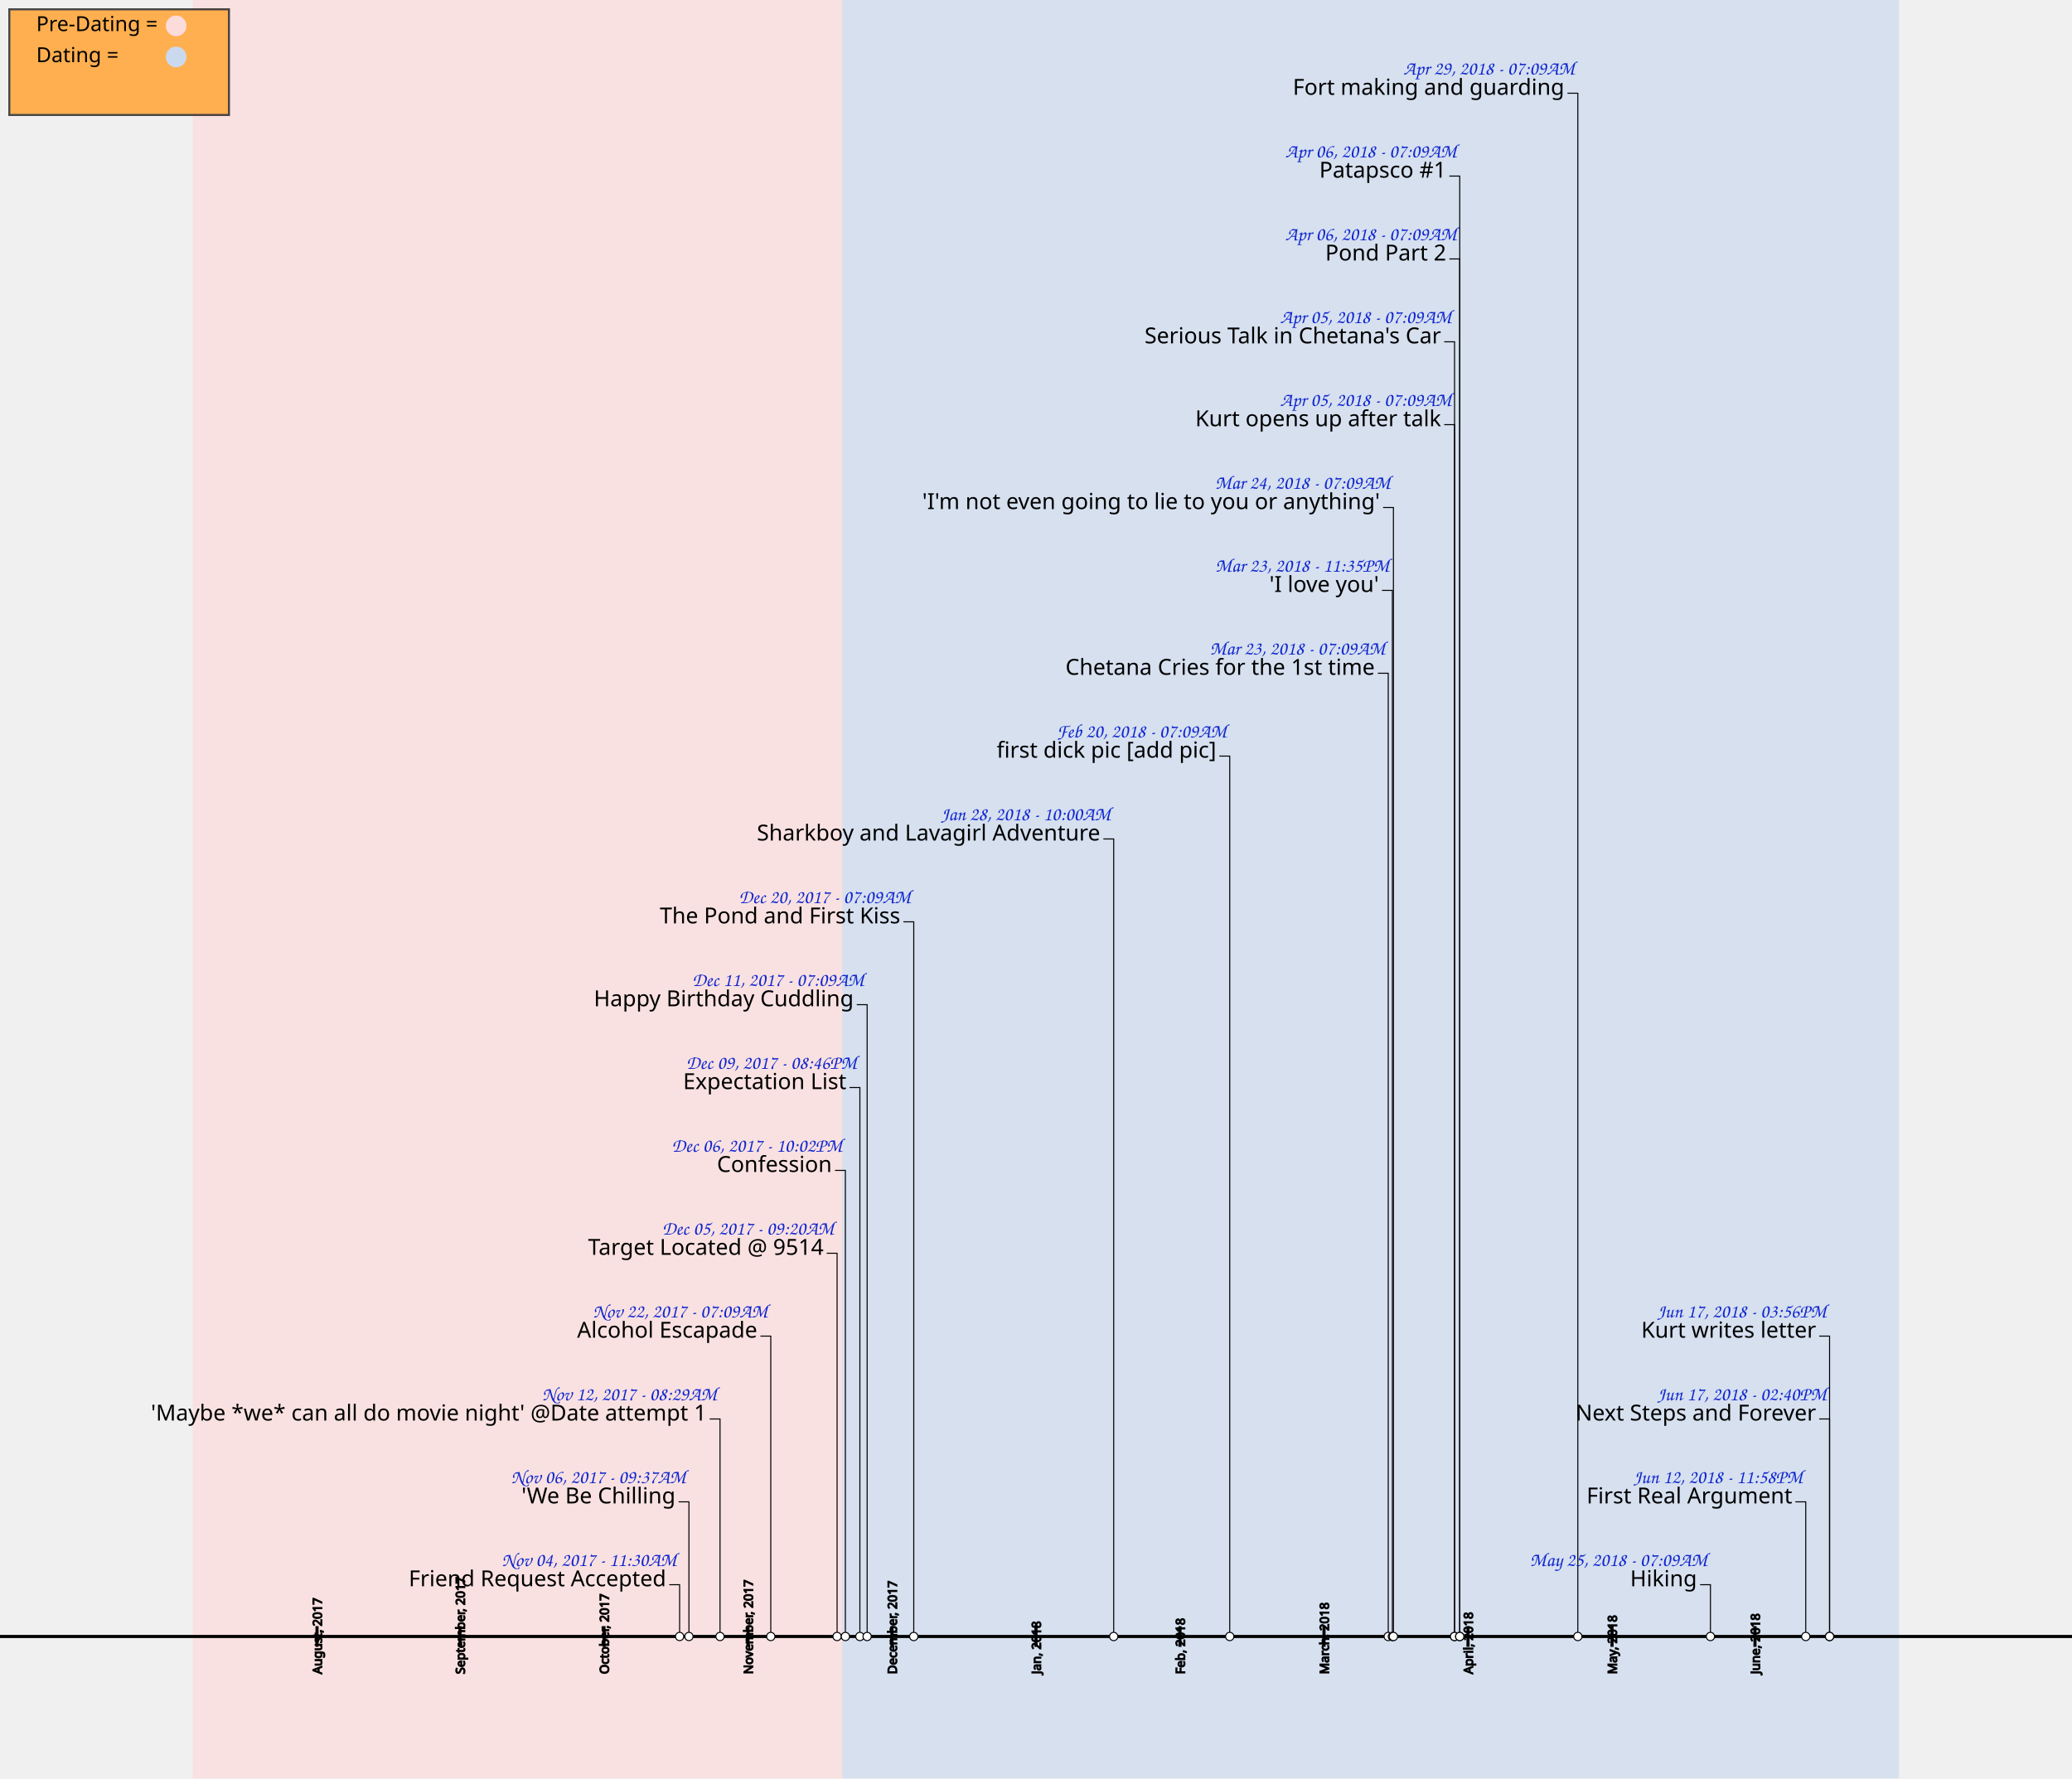
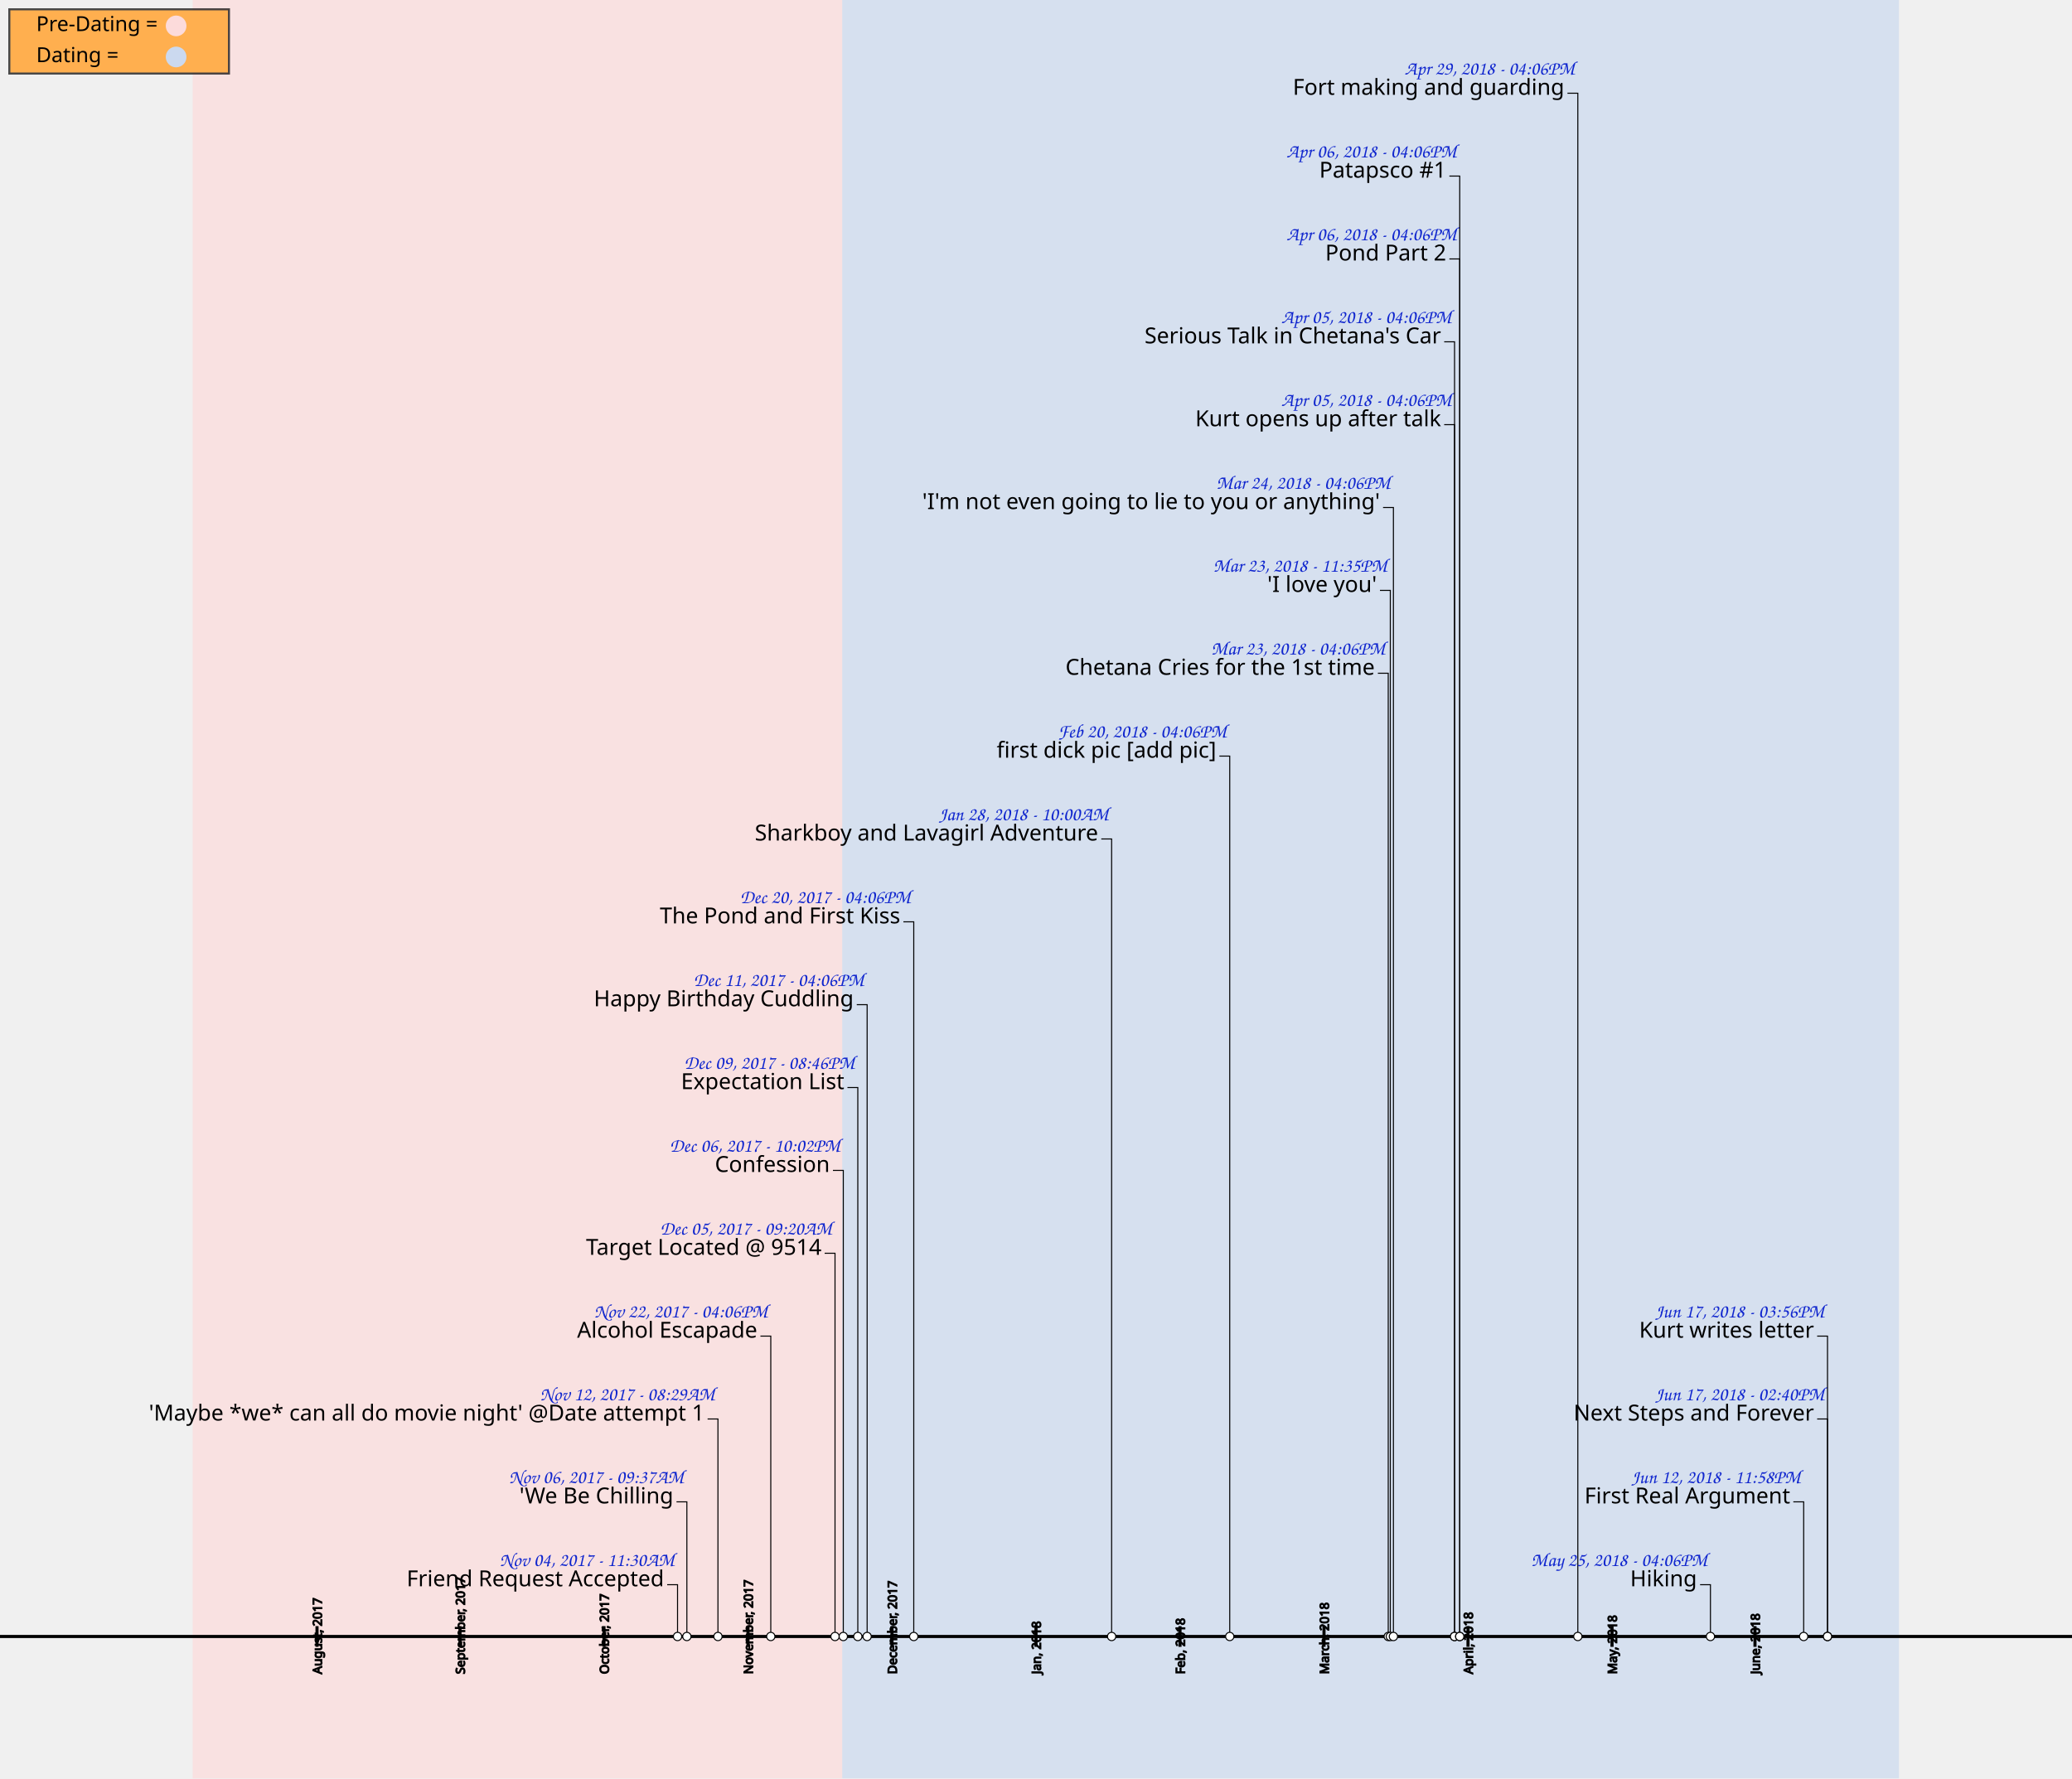
<svg xmlns="http://www.w3.org/2000/svg" baseProfile="full" height="1717.0" version="1.1" width="2000">
  <defs>
    <marker id="id1" markerHeight="10" markerWidth="10" orient="auto" refX="0" refY="3">
      <path d="M6,0 L6,7 L0,3 L6,0" fill="#fcdbdb" />
    </marker>
    <marker id="id2" markerHeight="10" markerWidth="10" orient="auto" refX="6" refY="3">
      <path d="M0,0 L0,7 L6,3 L0,0" fill="#fcdbdb" />
    </marker>
    <marker id="id3" markerHeight="10" markerWidth="10" orient="auto" refX="0" refY="3">
      <path d="M6,0 L6,7 L0,3 L6,0" fill="#cbd9ef" />
    </marker>
    <marker id="id4" markerHeight="10" markerWidth="10" orient="auto" refX="6" refY="3">
      <path d="M0,0 L0,7 L6,3 L0,0" fill="#cbd9ef" />
    </marker>
  </defs>
  <rect fill="#fcdbdb" fill-opacity="0.7" height="1717.0" width="627" x="186" y="0" />
  <rect fill="#cbd9ef" fill-opacity="0.7" height="1717.0" width="1020" x="813" y="0" />
-   <rect fill="#000000" fill-opacity="0.7" height="104" width="214" x="8" y="8" />
-   <rect fill="#ffaf4f" fill-opacity="1.0" height="100" width="210" x="10" y="10" />
+   <rect fill="#000000" fill-opacity="0.7" height="64" width="214" x="8" y="8" />
+   <rect fill="#ffaf4f" fill-opacity="1.0" height="60" width="210" x="10" y="10" />
  <text fill="#000000" font-family="Comic Sans" font-size="20" stroke="none" text-anchor="start" x="35" y="30">Pre-Dating = </text>
  <circle cx="170" cy="25" fill="#fcdbdb" r="10" stroke="none" stroke-width="1" />
  <text fill="#000000" font-family="Comic Sans" font-size="20" stroke="none" text-anchor="start" x="35" y="60">Dating  = </text>
  <circle cx="170" cy="55" fill="#cbd9ef" r="10" stroke="none" stroke-width="1" />
  <g transform="translate(0,1580)">
    <line stroke="#000000" stroke-width="3" x1="0" x2="2000" y1="0" y2="0" />
    <line stroke="#000000" stroke-width="3" x1="306" x2="306" y1="-10" y2="10" />
    <text fill="#000000" font-family="Comic Sans" font-size="9pt" stroke="#000000" text-anchor="end" transform="rotate(180, 306, 0)" writing-mode="tb" x="306" y="-20">August,    2017</text>
    <line stroke="#000000" stroke-width="3" x1="444" x2="444" y1="-10" y2="10" />
    <text fill="#000000" font-family="Comic Sans" font-size="9pt" stroke="#000000" text-anchor="end" transform="rotate(180, 444, 0)" writing-mode="tb" x="444" y="-20">September,    2017</text>
    <line stroke="#000000" stroke-width="3" x1="583" x2="583" y1="-10" y2="10" />
    <text fill="#000000" font-family="Comic Sans" font-size="9pt" stroke="#000000" text-anchor="end" transform="rotate(180, 583, 0)" writing-mode="tb" x="583" y="-20">October,    2017</text>
    <line stroke="#000000" stroke-width="3" x1="722" x2="722" y1="-10" y2="10" />
    <text fill="#000000" font-family="Comic Sans" font-size="9pt" stroke="#000000" text-anchor="end" transform="rotate(180, 722, 0)" writing-mode="tb" x="722" y="-20">November,    2017</text>
    <line stroke="#000000" stroke-width="3" x1="861" x2="861" y1="-10" y2="10" />
    <text fill="#000000" font-family="Comic Sans" font-size="9pt" stroke="#000000" text-anchor="end" transform="rotate(180, 861, 0)" writing-mode="tb" x="861" y="-20">December,    2017</text>
    <line stroke="#000000" stroke-width="3" x1="1000" x2="1000" y1="-10" y2="10" />
    <text fill="#000000" font-family="Comic Sans" font-size="9pt" stroke="#000000" text-anchor="end" transform="rotate(180, 1000, 0)" writing-mode="tb" x="1000" y="-20">Jan,    2018</text>
    <line stroke="#000000" stroke-width="3" x1="1139" x2="1139" y1="-10" y2="10" />
    <text fill="#000000" font-family="Comic Sans" font-size="9pt" stroke="#000000" text-anchor="end" transform="rotate(180, 1139, 0)" writing-mode="tb" x="1139" y="-20">Feb,    2018</text>
    <line stroke="#000000" stroke-width="3" x1="1278" x2="1278" y1="-10" y2="10" />
    <text fill="#000000" font-family="Comic Sans" font-size="9pt" stroke="#000000" text-anchor="end" transform="rotate(180, 1278, 0)" writing-mode="tb" x="1278" y="-20">March,    2018</text>
    <line stroke="#000000" stroke-width="3" x1="1417" x2="1417" y1="-10" y2="10" />
    <text fill="#000000" font-family="Comic Sans" font-size="9pt" stroke="#000000" text-anchor="end" transform="rotate(180, 1417, 0)" writing-mode="tb" x="1417" y="-20">April,    2018</text>
    <line stroke="#000000" stroke-width="3" x1="1556" x2="1556" y1="-10" y2="10" />
    <text fill="#000000" font-family="Comic Sans" font-size="9pt" stroke="#000000" text-anchor="end" transform="rotate(180, 1556, 0)" writing-mode="tb" x="1556" y="-20">May,    2018</text>
    <line stroke="#000000" stroke-width="3" x1="1694" x2="1694" y1="-10" y2="10" />
    <text fill="#000000" font-family="Comic Sans" font-size="9pt" stroke="#000000" text-anchor="end" transform="rotate(180, 1694, 0)" writing-mode="tb" x="1694" y="-20">June,    2018</text>
-     <path d="M656,0 L656,-50 L646,-50" fill="none" stroke="#000000" stroke-width="1" />
-     <text fill="#000000" font-family="Comic Sans" font-size="16pt" stroke="none" text-anchor="end" x="643" y="-48.5">Friend Request Accepted</text>
-     <text fill="#1026ce" font-family="Comic Sans MS" font-size="14pt" stroke="none" text-anchor="end" x="653" y="-68.0">Nov 04, 2017 - 11:30AM</text>
-     <circle cx="656" cy="0" fill="white" r="4" stroke="#000000" stroke-width="1" />
-     <path d="M665,0 L665,-130 L655,-130" fill="none" stroke="#000000" stroke-width="1" />
-     <text fill="#000000" font-family="Comic Sans" font-size="16pt" stroke="none" text-anchor="end" x="652" y="-128.5">'We Be Chilling </text>
-     <text fill="#1026ce" font-family="Comic Sans MS" font-size="14pt" stroke="none" text-anchor="end" x="662" y="-148.0">Nov 06, 2017 - 09:37AM</text>
-     <circle cx="665" cy="0" fill="white" r="4" stroke="#000000" stroke-width="1" />
-     <path d="M695,0 L695,-210 L685,-210" fill="none" stroke="#000000" stroke-width="1" />
-     <text fill="#000000" font-family="Comic Sans" font-size="16pt" stroke="none" text-anchor="end" x="682" y="-208.5">'Maybe *we* can all do movie night' @Date attempt 1</text>
-     <text fill="#1026ce" font-family="Comic Sans MS" font-size="14pt" stroke="none" text-anchor="end" x="692" y="-228.0">Nov 12, 2017 - 08:29AM</text>
-     <circle cx="695" cy="0" fill="white" r="4" stroke="#000000" stroke-width="1" />
+     <path d="M654,0 L654,-50 L644,-50" fill="none" stroke="#000000" stroke-width="1" />
+     <text fill="#000000" font-family="Comic Sans" font-size="16pt" stroke="none" text-anchor="end" x="641" y="-48.5">Friend Request Accepted</text>
+     <text fill="#1026ce" font-family="Comic Sans MS" font-size="14pt" stroke="none" text-anchor="end" x="651" y="-68.0">Nov 04, 2017 - 11:30AM</text>
+     <circle cx="654" cy="0" fill="white" r="4" stroke="#000000" stroke-width="1" />
+     <path d="M663,0 L663,-130 L653,-130" fill="none" stroke="#000000" stroke-width="1" />
+     <text fill="#000000" font-family="Comic Sans" font-size="16pt" stroke="none" text-anchor="end" x="650" y="-128.5">'We Be Chilling </text>
+     <text fill="#1026ce" font-family="Comic Sans MS" font-size="14pt" stroke="none" text-anchor="end" x="660" y="-148.0">Nov 06, 2017 - 09:37AM</text>
+     <circle cx="663" cy="0" fill="white" r="4" stroke="#000000" stroke-width="1" />
+     <path d="M693,0 L693,-210 L683,-210" fill="none" stroke="#000000" stroke-width="1" />
+     <text fill="#000000" font-family="Comic Sans" font-size="16pt" stroke="none" text-anchor="end" x="680" y="-208.5">'Maybe *we* can all do movie night' @Date attempt 1</text>
+     <text fill="#1026ce" font-family="Comic Sans MS" font-size="14pt" stroke="none" text-anchor="end" x="690" y="-228.0">Nov 12, 2017 - 08:29AM</text>
+     <circle cx="693" cy="0" fill="white" r="4" stroke="#000000" stroke-width="1" />
    <path d="M744,0 L744,-290 L734,-290" fill="none" stroke="#000000" stroke-width="1" />
    <text fill="#000000" font-family="Comic Sans" font-size="16pt" stroke="none" text-anchor="end" x="731" y="-288.5">Alcohol Escapade</text>
-     <text fill="#1026ce" font-family="Comic Sans MS" font-size="14pt" stroke="none" text-anchor="end" x="741" y="-308.0">Nov 22, 2017 - 07:09AM</text>
+     <text fill="#1026ce" font-family="Comic Sans MS" font-size="14pt" stroke="none" text-anchor="end" x="741" y="-308.0">Nov 22, 2017 - 04:06PM</text>
    <circle cx="744" cy="0" fill="white" r="4" stroke="#000000" stroke-width="1" />
-     <path d="M808,0 L808,-370 L798,-370" fill="none" stroke="#000000" stroke-width="1" />
-     <text fill="#000000" font-family="Comic Sans" font-size="16pt" stroke="none" text-anchor="end" x="795" y="-368.5">Target Located @ 9514</text>
-     <text fill="#1026ce" font-family="Comic Sans MS" font-size="14pt" stroke="none" text-anchor="end" x="805" y="-388.0">Dec 05, 2017 - 09:20AM</text>
-     <circle cx="808" cy="0" fill="white" r="4" stroke="#000000" stroke-width="1" />
-     <path d="M816,0 L816,-450 L806,-450" fill="none" stroke="#000000" stroke-width="1" />
-     <text fill="#000000" font-family="Comic Sans" font-size="16pt" stroke="none" text-anchor="end" x="803" y="-448.5">Confession</text>
-     <text fill="#1026ce" font-family="Comic Sans MS" font-size="14pt" stroke="none" text-anchor="end" x="813" y="-468.0">Dec 06, 2017 - 10:02PM</text>
-     <circle cx="816" cy="0" fill="white" r="4" stroke="#000000" stroke-width="1" />
-     <path d="M830,0 L830,-530 L820,-530" fill="none" stroke="#000000" stroke-width="1" />
-     <text fill="#000000" font-family="Comic Sans" font-size="16pt" stroke="none" text-anchor="end" x="817" y="-528.5">Expectation List</text>
-     <text fill="#1026ce" font-family="Comic Sans MS" font-size="14pt" stroke="none" text-anchor="end" x="827" y="-548.0">Dec 09, 2017 - 08:46PM</text>
-     <circle cx="830" cy="0" fill="white" r="4" stroke="#000000" stroke-width="1" />
+     <path d="M806,0 L806,-370 L796,-370" fill="none" stroke="#000000" stroke-width="1" />
+     <text fill="#000000" font-family="Comic Sans" font-size="16pt" stroke="none" text-anchor="end" x="793" y="-368.5">Target Located @ 9514</text>
+     <text fill="#1026ce" font-family="Comic Sans MS" font-size="14pt" stroke="none" text-anchor="end" x="803" y="-388.0">Dec 05, 2017 - 09:20AM</text>
+     <circle cx="806" cy="0" fill="white" r="4" stroke="#000000" stroke-width="1" />
+     <path d="M814,0 L814,-450 L804,-450" fill="none" stroke="#000000" stroke-width="1" />
+     <text fill="#000000" font-family="Comic Sans" font-size="16pt" stroke="none" text-anchor="end" x="801" y="-448.5">Confession</text>
+     <text fill="#1026ce" font-family="Comic Sans MS" font-size="14pt" stroke="none" text-anchor="end" x="811" y="-468.0">Dec 06, 2017 - 10:02PM</text>
+     <circle cx="814" cy="0" fill="white" r="4" stroke="#000000" stroke-width="1" />
+     <path d="M828,0 L828,-530 L818,-530" fill="none" stroke="#000000" stroke-width="1" />
+     <text fill="#000000" font-family="Comic Sans" font-size="16pt" stroke="none" text-anchor="end" x="815" y="-528.5">Expectation List</text>
+     <text fill="#1026ce" font-family="Comic Sans MS" font-size="14pt" stroke="none" text-anchor="end" x="825" y="-548.0">Dec 09, 2017 - 08:46PM</text>
+     <circle cx="828" cy="0" fill="white" r="4" stroke="#000000" stroke-width="1" />
    <path d="M837,0 L837,-610 L827,-610" fill="none" stroke="#000000" stroke-width="1" />
    <text fill="#000000" font-family="Comic Sans" font-size="16pt" stroke="none" text-anchor="end" x="824" y="-608.5">Happy Birthday Cuddling</text>
-     <text fill="#1026ce" font-family="Comic Sans MS" font-size="14pt" stroke="none" text-anchor="end" x="834" y="-628.0">Dec 11, 2017 - 07:09AM</text>
+     <text fill="#1026ce" font-family="Comic Sans MS" font-size="14pt" stroke="none" text-anchor="end" x="834" y="-628.0">Dec 11, 2017 - 04:06PM</text>
    <circle cx="837" cy="0" fill="white" r="4" stroke="#000000" stroke-width="1" />
    <path d="M882,0 L882,-690 L872,-690" fill="none" stroke="#000000" stroke-width="1" />
    <text fill="#000000" font-family="Comic Sans" font-size="16pt" stroke="none" text-anchor="end" x="869" y="-688.5">The Pond and First Kiss</text>
-     <text fill="#1026ce" font-family="Comic Sans MS" font-size="14pt" stroke="none" text-anchor="end" x="879" y="-708.0">Dec 20, 2017 - 07:09AM</text>
+     <text fill="#1026ce" font-family="Comic Sans MS" font-size="14pt" stroke="none" text-anchor="end" x="879" y="-708.0">Dec 20, 2017 - 04:06PM</text>
    <circle cx="882" cy="0" fill="white" r="4" stroke="#000000" stroke-width="1" />
-     <path d="M1075,0 L1075,-770 L1065,-770" fill="none" stroke="#000000" stroke-width="1" />
-     <text fill="#000000" font-family="Comic Sans" font-size="16pt" stroke="none" text-anchor="end" x="1062" y="-768.5">Sharkboy and Lavagirl Adventure</text>
-     <text fill="#1026ce" font-family="Comic Sans MS" font-size="14pt" stroke="none" text-anchor="end" x="1072" y="-788.0">Jan 28, 2018 - 10:00AM</text>
-     <circle cx="1075" cy="0" fill="white" r="4" stroke="#000000" stroke-width="1" />
+     <path d="M1073,0 L1073,-770 L1063,-770" fill="none" stroke="#000000" stroke-width="1" />
+     <text fill="#000000" font-family="Comic Sans" font-size="16pt" stroke="none" text-anchor="end" x="1060" y="-768.5">Sharkboy and Lavagirl Adventure</text>
+     <text fill="#1026ce" font-family="Comic Sans MS" font-size="14pt" stroke="none" text-anchor="end" x="1070" y="-788.0">Jan 28, 2018 - 10:00AM</text>
+     <circle cx="1073" cy="0" fill="white" r="4" stroke="#000000" stroke-width="1" />
    <path d="M1187,0 L1187,-850 L1177,-850" fill="none" stroke="#000000" stroke-width="1" />
    <text fill="#000000" font-family="Comic Sans" font-size="16pt" stroke="none" text-anchor="end" x="1174" y="-848.5">first dick pic [add pic]</text>
-     <text fill="#1026ce" font-family="Comic Sans MS" font-size="14pt" stroke="none" text-anchor="end" x="1184" y="-868.0">Feb 20, 2018 - 07:09AM</text>
+     <text fill="#1026ce" font-family="Comic Sans MS" font-size="14pt" stroke="none" text-anchor="end" x="1184" y="-868.0">Feb 20, 2018 - 04:06PM</text>
    <circle cx="1187" cy="0" fill="white" r="4" stroke="#000000" stroke-width="1" />
    <path d="M1340,0 L1340,-930 L1330,-930" fill="none" stroke="#000000" stroke-width="1" />
    <text fill="#000000" font-family="Comic Sans" font-size="16pt" stroke="none" text-anchor="end" x="1327" y="-928.5">Chetana Cries for the 1st time</text>
-     <text fill="#1026ce" font-family="Comic Sans MS" font-size="14pt" stroke="none" text-anchor="end" x="1337" y="-948.0">Mar 23, 2018 - 07:09AM</text>
+     <text fill="#1026ce" font-family="Comic Sans MS" font-size="14pt" stroke="none" text-anchor="end" x="1337" y="-948.0">Mar 23, 2018 - 04:06PM</text>
    <circle cx="1340" cy="0" fill="white" r="4" stroke="#000000" stroke-width="1" />
-     <path d="M1344,0 L1344,-1010 L1334,-1010" fill="none" stroke="#000000" stroke-width="1" />
-     <text fill="#000000" font-family="Comic Sans" font-size="16pt" stroke="none" text-anchor="end" x="1331" y="-1008.5">'I love you'</text>
-     <text fill="#1026ce" font-family="Comic Sans MS" font-size="14pt" stroke="none" text-anchor="end" x="1341" y="-1028.0">Mar 23, 2018 - 11:35PM</text>
-     <circle cx="1344" cy="0" fill="white" r="4" stroke="#000000" stroke-width="1" />
+     <path d="M1342,0 L1342,-1010 L1332,-1010" fill="none" stroke="#000000" stroke-width="1" />
+     <text fill="#000000" font-family="Comic Sans" font-size="16pt" stroke="none" text-anchor="end" x="1329" y="-1008.5">'I love you'</text>
+     <text fill="#1026ce" font-family="Comic Sans MS" font-size="14pt" stroke="none" text-anchor="end" x="1339" y="-1028.0">Mar 23, 2018 - 11:35PM</text>
+     <circle cx="1342" cy="0" fill="white" r="4" stroke="#000000" stroke-width="1" />
    <path d="M1345,0 L1345,-1090 L1335,-1090" fill="none" stroke="#000000" stroke-width="1" />
    <text fill="#000000" font-family="Comic Sans" font-size="16pt" stroke="none" text-anchor="end" x="1332" y="-1088.5">'I'm not even going to lie to you or anything'</text>
-     <text fill="#1026ce" font-family="Comic Sans MS" font-size="14pt" stroke="none" text-anchor="end" x="1342" y="-1108.0">Mar 24, 2018 - 07:09AM</text>
+     <text fill="#1026ce" font-family="Comic Sans MS" font-size="14pt" stroke="none" text-anchor="end" x="1342" y="-1108.0">Mar 24, 2018 - 04:06PM</text>
    <circle cx="1345" cy="0" fill="white" r="4" stroke="#000000" stroke-width="1" />
    <path d="M1404,0 L1404,-1170 L1394,-1170" fill="none" stroke="#000000" stroke-width="1" />
    <text fill="#000000" font-family="Comic Sans" font-size="16pt" stroke="none" text-anchor="end" x="1391" y="-1168.5">Kurt opens up after talk</text>
-     <text fill="#1026ce" font-family="Comic Sans MS" font-size="14pt" stroke="none" text-anchor="end" x="1401" y="-1188.0">Apr 05, 2018 - 07:09AM</text>
+     <text fill="#1026ce" font-family="Comic Sans MS" font-size="14pt" stroke="none" text-anchor="end" x="1401" y="-1188.0">Apr 05, 2018 - 04:06PM</text>
    <circle cx="1404" cy="0" fill="white" r="4" stroke="#000000" stroke-width="1" />
    <path d="M1404,0 L1404,-1250 L1394,-1250" fill="none" stroke="#000000" stroke-width="1" />
    <text fill="#000000" font-family="Comic Sans" font-size="16pt" stroke="none" text-anchor="end" x="1391" y="-1248.5">Serious Talk in Chetana's Car</text>
-     <text fill="#1026ce" font-family="Comic Sans MS" font-size="14pt" stroke="none" text-anchor="end" x="1401" y="-1268.0">Apr 05, 2018 - 07:09AM</text>
+     <text fill="#1026ce" font-family="Comic Sans MS" font-size="14pt" stroke="none" text-anchor="end" x="1401" y="-1268.0">Apr 05, 2018 - 04:06PM</text>
    <circle cx="1404" cy="0" fill="white" r="4" stroke="#000000" stroke-width="1" />
    <path d="M1409,0 L1409,-1330 L1399,-1330" fill="none" stroke="#000000" stroke-width="1" />
    <text fill="#000000" font-family="Comic Sans" font-size="16pt" stroke="none" text-anchor="end" x="1396" y="-1328.5">Pond Part 2</text>
-     <text fill="#1026ce" font-family="Comic Sans MS" font-size="14pt" stroke="none" text-anchor="end" x="1406" y="-1348.0">Apr 06, 2018 - 07:09AM</text>
+     <text fill="#1026ce" font-family="Comic Sans MS" font-size="14pt" stroke="none" text-anchor="end" x="1406" y="-1348.0">Apr 06, 2018 - 04:06PM</text>
    <circle cx="1409" cy="0" fill="white" r="4" stroke="#000000" stroke-width="1" />
    <path d="M1409,0 L1409,-1410 L1399,-1410" fill="none" stroke="#000000" stroke-width="1" />
    <text fill="#000000" font-family="Comic Sans" font-size="16pt" stroke="none" text-anchor="end" x="1396" y="-1408.5">Patapsco #1</text>
-     <text fill="#1026ce" font-family="Comic Sans MS" font-size="14pt" stroke="none" text-anchor="end" x="1406" y="-1428.0">Apr 06, 2018 - 07:09AM</text>
+     <text fill="#1026ce" font-family="Comic Sans MS" font-size="14pt" stroke="none" text-anchor="end" x="1406" y="-1428.0">Apr 06, 2018 - 04:06PM</text>
    <circle cx="1409" cy="0" fill="white" r="4" stroke="#000000" stroke-width="1" />
    <path d="M1523,0 L1523,-1490 L1513,-1490" fill="none" stroke="#000000" stroke-width="1" />
    <text fill="#000000" font-family="Comic Sans" font-size="16pt" stroke="none" text-anchor="end" x="1510" y="-1488.5">Fort making and guarding</text>
-     <text fill="#1026ce" font-family="Comic Sans MS" font-size="14pt" stroke="none" text-anchor="end" x="1520" y="-1508.0">Apr 29, 2018 - 07:09AM</text>
+     <text fill="#1026ce" font-family="Comic Sans MS" font-size="14pt" stroke="none" text-anchor="end" x="1520" y="-1508.0">Apr 29, 2018 - 04:06PM</text>
    <circle cx="1523" cy="0" fill="white" r="4" stroke="#000000" stroke-width="1" />
    <path d="M1651,0 L1651,-50 L1641,-50" fill="none" stroke="#000000" stroke-width="1" />
    <text fill="#000000" font-family="Comic Sans" font-size="16pt" stroke="none" text-anchor="end" x="1638" y="-48.5">Hiking</text>
-     <text fill="#1026ce" font-family="Comic Sans MS" font-size="14pt" stroke="none" text-anchor="end" x="1648" y="-68.0">May 25, 2018 - 07:09AM</text>
+     <text fill="#1026ce" font-family="Comic Sans MS" font-size="14pt" stroke="none" text-anchor="end" x="1648" y="-68.0">May 25, 2018 - 04:06PM</text>
    <circle cx="1651" cy="0" fill="white" r="4" stroke="#000000" stroke-width="1" />
-     <path d="M1743,0 L1743,-130 L1733,-130" fill="none" stroke="#000000" stroke-width="1" />
-     <text fill="#000000" font-family="Comic Sans" font-size="16pt" stroke="none" text-anchor="end" x="1730" y="-128.5">First Real Argument</text>
-     <text fill="#1026ce" font-family="Comic Sans MS" font-size="14pt" stroke="none" text-anchor="end" x="1740" y="-148.0">Jun 12, 2018 - 11:58PM</text>
-     <circle cx="1743" cy="0" fill="white" r="4" stroke="#000000" stroke-width="1" />
-     <path d="M1766,0 L1766,-210 L1756,-210" fill="none" stroke="#000000" stroke-width="1" />
-     <text fill="#000000" font-family="Comic Sans" font-size="16pt" stroke="none" text-anchor="end" x="1753" y="-208.5">Next Steps and Forever</text>
-     <text fill="#1026ce" font-family="Comic Sans MS" font-size="14pt" stroke="none" text-anchor="end" x="1763" y="-228.0">Jun 17, 2018 - 02:40PM</text>
-     <circle cx="1766" cy="0" fill="white" r="4" stroke="#000000" stroke-width="1" />
-     <path d="M1766,0 L1766,-290 L1756,-290" fill="none" stroke="#000000" stroke-width="1" />
-     <text fill="#000000" font-family="Comic Sans" font-size="16pt" stroke="none" text-anchor="end" x="1753" y="-288.5">Kurt writes letter</text>
-     <text fill="#1026ce" font-family="Comic Sans MS" font-size="14pt" stroke="none" text-anchor="end" x="1763" y="-308.0">Jun 17, 2018 - 03:56PM</text>
-     <circle cx="1766" cy="0" fill="white" r="4" stroke="#000000" stroke-width="1" />
+     <path d="M1741,0 L1741,-130 L1731,-130" fill="none" stroke="#000000" stroke-width="1" />
+     <text fill="#000000" font-family="Comic Sans" font-size="16pt" stroke="none" text-anchor="end" x="1728" y="-128.5">First Real Argument</text>
+     <text fill="#1026ce" font-family="Comic Sans MS" font-size="14pt" stroke="none" text-anchor="end" x="1738" y="-148.0">Jun 12, 2018 - 11:58PM</text>
+     <circle cx="1741" cy="0" fill="white" r="4" stroke="#000000" stroke-width="1" />
+     <path d="M1764,0 L1764,-210 L1754,-210" fill="none" stroke="#000000" stroke-width="1" />
+     <text fill="#000000" font-family="Comic Sans" font-size="16pt" stroke="none" text-anchor="end" x="1751" y="-208.5">Next Steps and Forever</text>
+     <text fill="#1026ce" font-family="Comic Sans MS" font-size="14pt" stroke="none" text-anchor="end" x="1761" y="-228.0">Jun 17, 2018 - 02:40PM</text>
+     <circle cx="1764" cy="0" fill="white" r="4" stroke="#000000" stroke-width="1" />
+     <path d="M1764,0 L1764,-290 L1754,-290" fill="none" stroke="#000000" stroke-width="1" />
+     <text fill="#000000" font-family="Comic Sans" font-size="16pt" stroke="none" text-anchor="end" x="1751" y="-288.5">Kurt writes letter</text>
+     <text fill="#1026ce" font-family="Comic Sans MS" font-size="14pt" stroke="none" text-anchor="end" x="1761" y="-308.0">Jun 17, 2018 - 03:56PM</text>
+     <circle cx="1764" cy="0" fill="white" r="4" stroke="#000000" stroke-width="1" />
  </g>
</svg>
